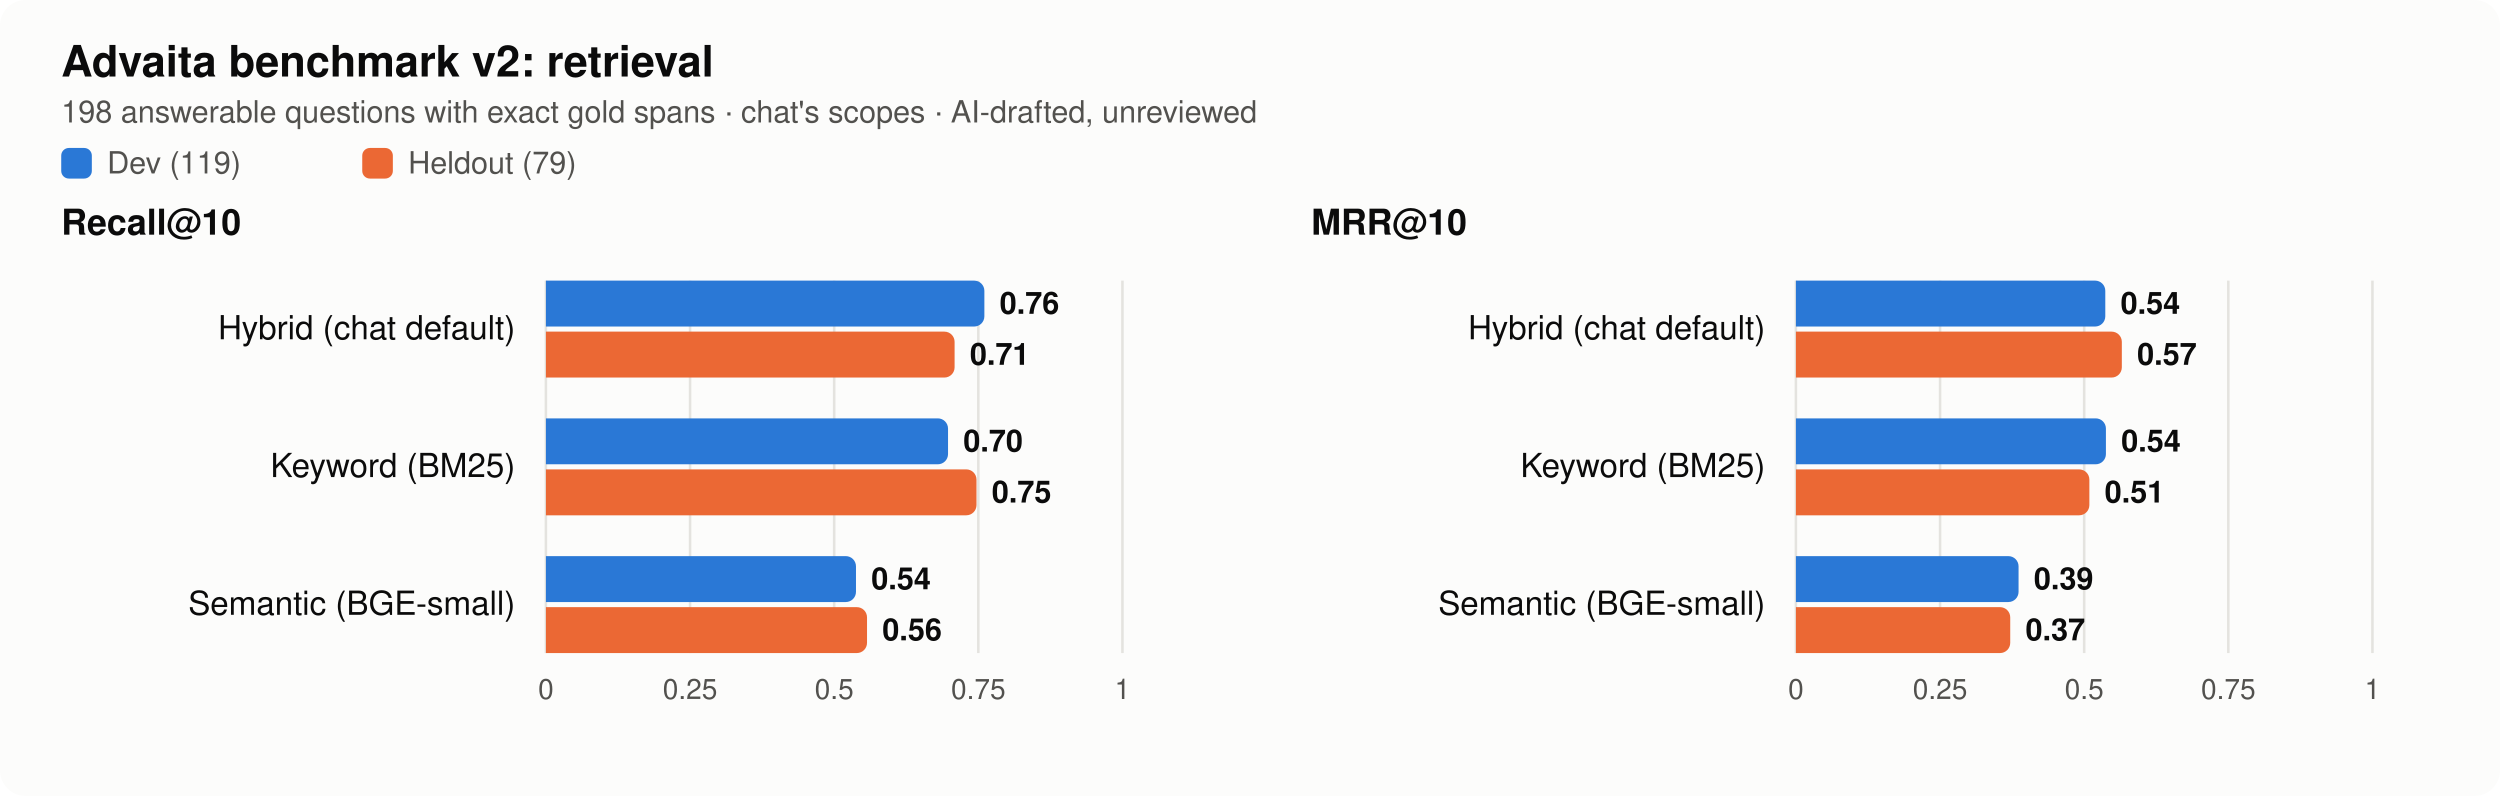
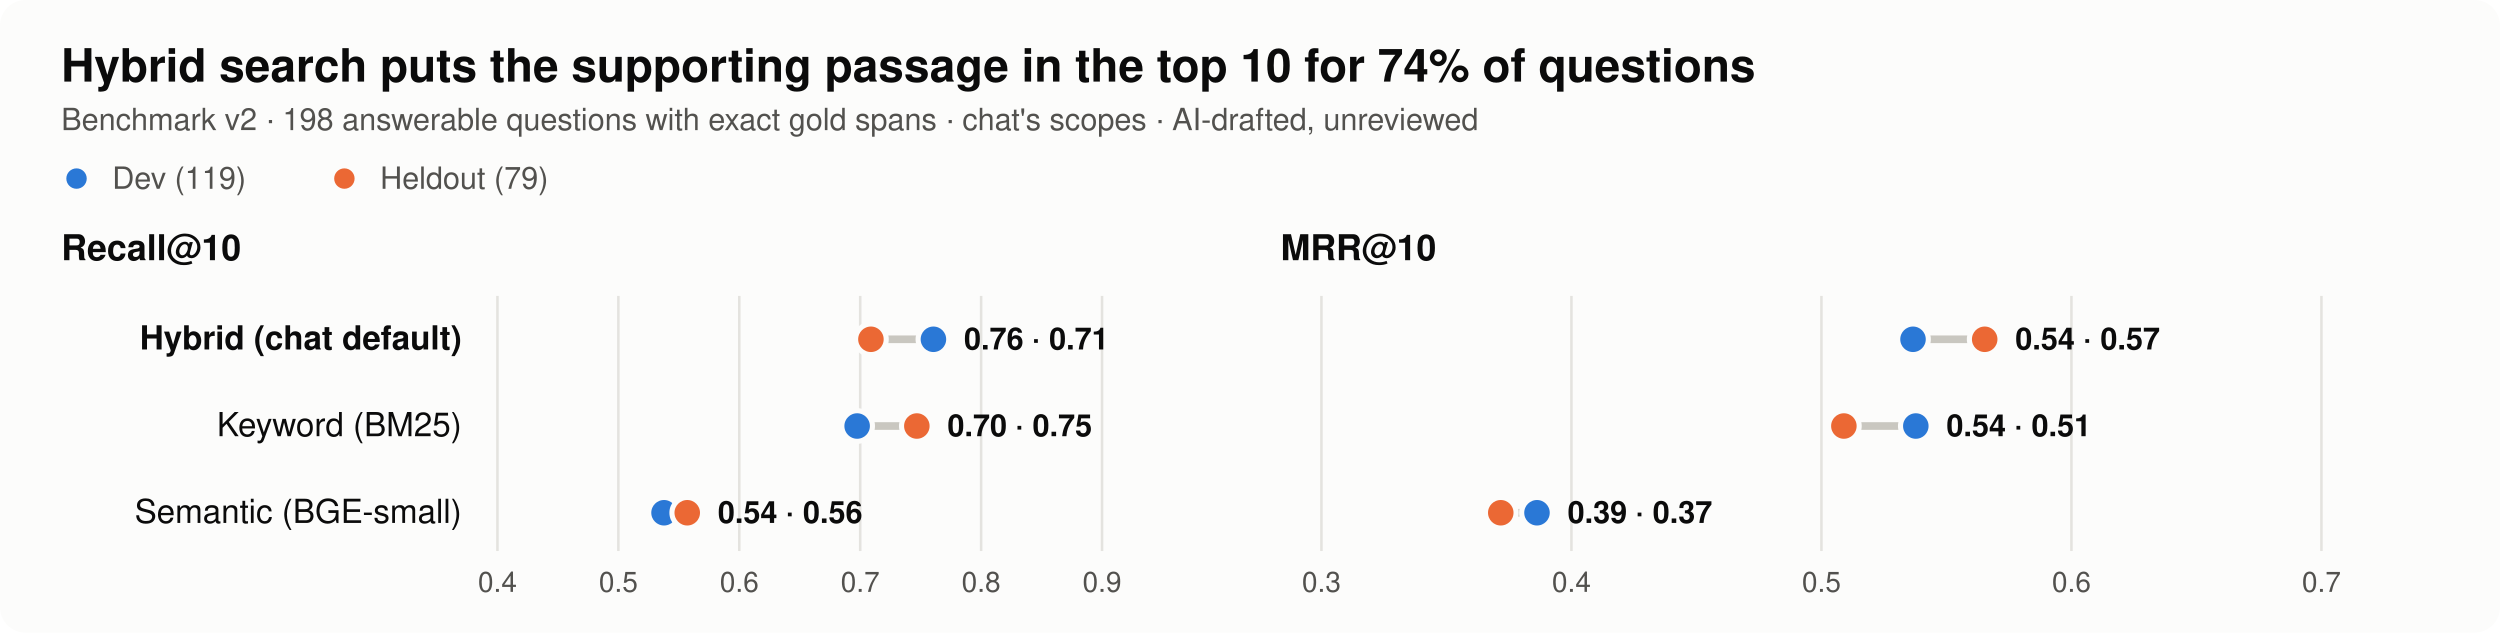
- <svg xmlns="http://www.w3.org/2000/svg" width="980" height="312" viewBox="0 0 980 312" font-family="-apple-system, 'Segoe UI', Helvetica, Arial, sans-serif" role="img" aria-labelledby="t d">
-   <rect width="980" height="312" rx="10" fill="#fcfcfb" />
-   <text x="24" y="30" font-size="17" font-weight="700" fill="#0b0b0b">Advaita benchmark v2: retrieval</text>
-   <text x="24" y="48" font-size="12" fill="#52514e">198 answerable questions with exact gold spans · chat's scopes · AI-drafted, unreviewed</text>
-   <rect x="24" y="58" width="12" height="12" rx="3" fill="#2a78d6" />
-   <text x="42" y="68" font-size="12" fill="#52514e">Dev (119)</text>
-   <rect x="142" y="58" width="12" height="12" rx="3" fill="#eb6834" />
-   <text x="160" y="68" font-size="12" fill="#52514e">Heldout (79)</text>
-   <text x="24.0" y="92" font-size="14" font-weight="600" fill="#0b0b0b">Recall@10</text>
-   <line x1="214.0" y1="110" x2="214.0" y2="256" stroke="#e4e3df" stroke-width="1" />
-   <text x="214.0" y="274" font-size="11" text-anchor="middle" fill="#52514e">0</text>
-   <line x1="270.5" y1="110" x2="270.5" y2="256" stroke="#e4e3df" stroke-width="1" />
-   <text x="270.5" y="274" font-size="11" text-anchor="middle" fill="#52514e">0.25</text>
-   <line x1="327.0" y1="110" x2="327.0" y2="256" stroke="#e4e3df" stroke-width="1" />
-   <text x="327.0" y="274" font-size="11" text-anchor="middle" fill="#52514e">0.5</text>
-   <line x1="383.5" y1="110" x2="383.5" y2="256" stroke="#e4e3df" stroke-width="1" />
-   <text x="383.5" y="274" font-size="11" text-anchor="middle" fill="#52514e">0.75</text>
-   <line x1="440.0" y1="110" x2="440.0" y2="256" stroke="#e4e3df" stroke-width="1" />
-   <text x="440.0" y="274" font-size="11" text-anchor="middle" fill="#52514e">1</text>
-   <text x="202.0" y="133.0" font-size="13" text-anchor="end" fill="#0b0b0b">Hybrid (chat default)</text>
-   <path d="M214.0,110 h167.874 a4,4 0 0 1 4,4 v10 a4,4 0 0 1 -4,4 h-167.874 z" fill="#2a78d6" />
-   <text x="391.874" y="123.0" font-size="12" font-weight="600" fill="#0b0b0b">0.76</text>
-   <path d="M214.0,130 h156.203 a4,4 0 0 1 4,4 v10 a4,4 0 0 1 -4,4 h-156.203 z" fill="#eb6834" />
-   <text x="380.203" y="143.0" font-size="12" font-weight="600" fill="#0b0b0b">0.71</text>
-   <text x="202.0" y="187.0" font-size="13" text-anchor="end" fill="#0b0b0b">Keyword (BM25)</text>
-   <path d="M214.0,164 h153.63 a4,4 0 0 1 4,4 v10 a4,4 0 0 1 -4,4 h-153.63 z" fill="#2a78d6" />
-   <text x="377.63" y="177.0" font-size="12" font-weight="600" fill="#0b0b0b">0.70</text>
-   <path d="M214.0,184 h164.785 a4,4 0 0 1 4,4 v10 a4,4 0 0 1 -4,4 h-164.785 z" fill="#eb6834" />
-   <text x="388.785" y="197.0" font-size="12" font-weight="600" fill="#0b0b0b">0.75</text>
-   <text x="202.0" y="241.0" font-size="13" text-anchor="end" fill="#0b0b0b">Semantic (BGE-small)</text>
-   <path d="M214.0,218 h117.546 a4,4 0 0 1 4,4 v10 a4,4 0 0 1 -4,4 h-117.546 z" fill="#2a78d6" />
-   <text x="341.546" y="231.0" font-size="12" font-weight="600" fill="#0b0b0b">0.54</text>
-   <path d="M214.0,238 h121.873 a4,4 0 0 1 4,4 v10 a4,4 0 0 1 -4,4 h-121.873 z" fill="#eb6834" />
-   <text x="345.873" y="251.0" font-size="12" font-weight="600" fill="#0b0b0b">0.56</text>
-   <text x="514.0" y="92" font-size="14" font-weight="600" fill="#0b0b0b">MRR@10</text>
-   <line x1="704.0" y1="110" x2="704.0" y2="256" stroke="#e4e3df" stroke-width="1" />
-   <text x="704.0" y="274" font-size="11" text-anchor="middle" fill="#52514e">0</text>
-   <line x1="760.5" y1="110" x2="760.5" y2="256" stroke="#e4e3df" stroke-width="1" />
-   <text x="760.5" y="274" font-size="11" text-anchor="middle" fill="#52514e">0.25</text>
-   <line x1="817.0" y1="110" x2="817.0" y2="256" stroke="#e4e3df" stroke-width="1" />
-   <text x="817.0" y="274" font-size="11" text-anchor="middle" fill="#52514e">0.5</text>
-   <line x1="873.5" y1="110" x2="873.5" y2="256" stroke="#e4e3df" stroke-width="1" />
-   <text x="873.5" y="274" font-size="11" text-anchor="middle" fill="#52514e">0.75</text>
-   <line x1="930.0" y1="110" x2="930.0" y2="256" stroke="#e4e3df" stroke-width="1" />
-   <text x="930.0" y="274" font-size="11" text-anchor="middle" fill="#52514e">1</text>
-   <text x="692.0" y="133.0" font-size="13" text-anchor="end" fill="#0b0b0b">Hybrid (chat default)</text>
-   <path d="M704.0,110 h117.276 a4,4 0 0 1 4,4 v10 a4,4 0 0 1 -4,4 h-117.276 z" fill="#2a78d6" />
-   <text x="831.276" y="123.0" font-size="12" font-weight="600" fill="#0b0b0b">0.54</text>
-   <path d="M704.0,130 h123.757 a4,4 0 0 1 4,4 v10 a4,4 0 0 1 -4,4 h-123.757 z" fill="#eb6834" />
-   <text x="837.757" y="143.0" font-size="12" font-weight="600" fill="#0b0b0b">0.57</text>
-   <text x="692.0" y="187.0" font-size="13" text-anchor="end" fill="#0b0b0b">Keyword (BM25)</text>
-   <path d="M704.0,164 h117.521 a4,4 0 0 1 4,4 v10 a4,4 0 0 1 -4,4 h-117.521 z" fill="#2a78d6" />
-   <text x="831.521" y="177.0" font-size="12" font-weight="600" fill="#0b0b0b">0.54</text>
-   <path d="M704.0,184 h111.033 a4,4 0 0 1 4,4 v10 a4,4 0 0 1 -4,4 h-111.033 z" fill="#eb6834" />
-   <text x="825.033" y="197.0" font-size="12" font-weight="600" fill="#0b0b0b">0.51</text>
-   <text x="692.0" y="241.0" font-size="13" text-anchor="end" fill="#0b0b0b">Semantic (BGE-small)</text>
-   <path d="M704.0,218 h83.278 a4,4 0 0 1 4,4 v10 a4,4 0 0 1 -4,4 h-83.278 z" fill="#2a78d6" />
-   <text x="797.278" y="231.0" font-size="12" font-weight="600" fill="#0b0b0b">0.39</text>
-   <path d="M704.0,238 h80.01 a4,4 0 0 1 4,4 v10 a4,4 0 0 1 -4,4 h-80.01 z" fill="#eb6834" />
-   <text x="794.01" y="251.0" font-size="12" font-weight="600" fill="#0b0b0b">0.37</text>
+ <svg xmlns="http://www.w3.org/2000/svg" width="980" height="248" viewBox="0 0 980 248" font-family="-apple-system, 'Segoe UI', Helvetica, Arial, sans-serif" role="img" aria-labelledby="t d">
+   <rect width="980" height="248" rx="10" fill="#fcfcfb" />
+   <text x="24.0" y="32.0" font-size="18" font-weight="700" text-anchor="start" fill="#0b0b0b">Hybrid search puts the supporting passage in the top 10 for 74% of questions</text>
+   <text x="24.0" y="51.0" font-size="12" font-weight="400" text-anchor="start" fill="#52514e">Benchmark v2 · 198 answerable questions with exact gold spans · chat's scopes · AI-drafted, unreviewed</text>
+   <circle cx="30.0" cy="70.0" r="5" fill="#2a78d6" stroke="#fcfcfb" stroke-width="2" />
+   <text x="44.0" y="74.0" font-size="12" font-weight="400" text-anchor="start" fill="#52514e">Dev (119)</text>
+   <circle cx="135.0" cy="70.0" r="5" fill="#eb6834" stroke="#fcfcfb" stroke-width="2" />
+   <text x="149.0" y="74.0" font-size="12" font-weight="400" text-anchor="start" fill="#52514e">Heldout (79)</text>
+   <text x="24.0" y="102.0" font-size="14" font-weight="600" text-anchor="start" fill="#0b0b0b">Recall@10</text>
+   <line x1="195.0" y1="116" x2="195.0" y2="216" stroke="#e4e3df" />
+   <text x="195.0" y="232.0" font-size="11" font-weight="400" text-anchor="middle" fill="#52514e">0.4</text>
+   <line x1="242.4" y1="116" x2="242.4" y2="216" stroke="#e4e3df" />
+   <text x="242.4" y="232.0" font-size="11" font-weight="400" text-anchor="middle" fill="#52514e">0.5</text>
+   <line x1="289.8" y1="116" x2="289.8" y2="216" stroke="#e4e3df" />
+   <text x="289.8" y="232.0" font-size="11" font-weight="400" text-anchor="middle" fill="#52514e">0.6</text>
+   <line x1="337.2" y1="116" x2="337.2" y2="216" stroke="#e4e3df" />
+   <text x="337.2" y="232.0" font-size="11" font-weight="400" text-anchor="middle" fill="#52514e">0.7</text>
+   <line x1="384.6" y1="116" x2="384.6" y2="216" stroke="#e4e3df" />
+   <text x="384.6" y="232.0" font-size="11" font-weight="400" text-anchor="middle" fill="#52514e">0.8</text>
+   <line x1="432.0" y1="116" x2="432.0" y2="216" stroke="#e4e3df" />
+   <text x="432.0" y="232.0" font-size="11" font-weight="400" text-anchor="middle" fill="#52514e">0.9</text>
+   <text x="181.0" y="137.0" font-size="13" font-weight="700" text-anchor="end" fill="#0b0b0b">Hybrid (chat default)</text>
+   <line x1="365.9" y1="133.0" x2="341.4" y2="133.0" stroke="#c9c7c0" stroke-width="3" />
+   <circle cx="365.9" cy="133.0" r="6" fill="#2a78d6" stroke="#fcfcfb" stroke-width="2" />
+   <circle cx="341.4" cy="133.0" r="6" fill="#eb6834" stroke="#fcfcfb" stroke-width="2" />
+   <text x="377.9" y="137.0" font-size="12" font-weight="600" text-anchor="start" fill="#0b0b0b">0.76 · 0.71</text>
+   <text x="181.0" y="171.0" font-size="13" font-weight="400" text-anchor="end" fill="#0b0b0b">Keyword (BM25)</text>
+   <line x1="336.0" y1="167.0" x2="359.4" y2="167.0" stroke="#c9c7c0" stroke-width="3" />
+   <circle cx="336.0" cy="167.0" r="6" fill="#2a78d6" stroke="#fcfcfb" stroke-width="2" />
+   <circle cx="359.4" cy="167.0" r="6" fill="#eb6834" stroke="#fcfcfb" stroke-width="2" />
+   <text x="371.4" y="171.0" font-size="12" font-weight="600" text-anchor="start" fill="#0b0b0b">0.70 · 0.75</text>
+   <text x="181.0" y="205.0" font-size="13" font-weight="400" text-anchor="end" fill="#0b0b0b">Semantic (BGE-small)</text>
+   <line x1="260.3" y1="201.0" x2="269.4" y2="201.0" stroke="#c9c7c0" stroke-width="3" />
+   <circle cx="260.3" cy="201.0" r="6" fill="#2a78d6" stroke="#fcfcfb" stroke-width="2" />
+   <circle cx="269.4" cy="201.0" r="6" fill="#eb6834" stroke="#fcfcfb" stroke-width="2" />
+   <text x="281.4" y="205.0" font-size="12" font-weight="600" text-anchor="start" fill="#0b0b0b">0.54 · 0.56</text>
+   <text x="502.0" y="102.0" font-size="14" font-weight="600" text-anchor="start" fill="#0b0b0b">MRR@10</text>
+   <line x1="518.0" y1="116" x2="518.0" y2="216" stroke="#e4e3df" />
+   <text x="518.0" y="232.0" font-size="11" font-weight="400" text-anchor="middle" fill="#52514e">0.3</text>
+   <line x1="616.0" y1="116" x2="616.0" y2="216" stroke="#e4e3df" />
+   <text x="616.0" y="232.0" font-size="11" font-weight="400" text-anchor="middle" fill="#52514e">0.4</text>
+   <line x1="714.0" y1="116" x2="714.0" y2="216" stroke="#e4e3df" />
+   <text x="714.0" y="232.0" font-size="11" font-weight="400" text-anchor="middle" fill="#52514e">0.5</text>
+   <line x1="812.0" y1="116" x2="812.0" y2="216" stroke="#e4e3df" />
+   <text x="812.0" y="232.0" font-size="11" font-weight="400" text-anchor="middle" fill="#52514e">0.6</text>
+   <line x1="910.0" y1="116" x2="910.0" y2="216" stroke="#e4e3df" />
+   <text x="910.0" y="232.0" font-size="11" font-weight="400" text-anchor="middle" fill="#52514e">0.7</text>
+   <line x1="749.9" y1="133.0" x2="778.0" y2="133.0" stroke="#c9c7c0" stroke-width="3" />
+   <circle cx="749.9" cy="133.0" r="6" fill="#2a78d6" stroke="#fcfcfb" stroke-width="2" />
+   <circle cx="778.0" cy="133.0" r="6" fill="#eb6834" stroke="#fcfcfb" stroke-width="2" />
+   <text x="790.0" y="137.0" font-size="12" font-weight="600" text-anchor="start" fill="#0b0b0b">0.54 · 0.57</text>
+   <line x1="751.0" y1="167.0" x2="722.8" y2="167.0" stroke="#c9c7c0" stroke-width="3" />
+   <circle cx="751.0" cy="167.0" r="6" fill="#2a78d6" stroke="#fcfcfb" stroke-width="2" />
+   <circle cx="722.8" cy="167.0" r="6" fill="#eb6834" stroke="#fcfcfb" stroke-width="2" />
+   <text x="763.0" y="171.0" font-size="12" font-weight="600" text-anchor="start" fill="#0b0b0b">0.54 · 0.51</text>
+   <line x1="602.5" y1="201.0" x2="588.3" y2="201.0" stroke="#c9c7c0" stroke-width="3" />
+   <circle cx="602.5" cy="201.0" r="6" fill="#2a78d6" stroke="#fcfcfb" stroke-width="2" />
+   <circle cx="588.3" cy="201.0" r="6" fill="#eb6834" stroke="#fcfcfb" stroke-width="2" />
+   <text x="614.5" y="205.0" font-size="12" font-weight="600" text-anchor="start" fill="#0b0b0b">0.39 · 0.37</text>
</svg>
